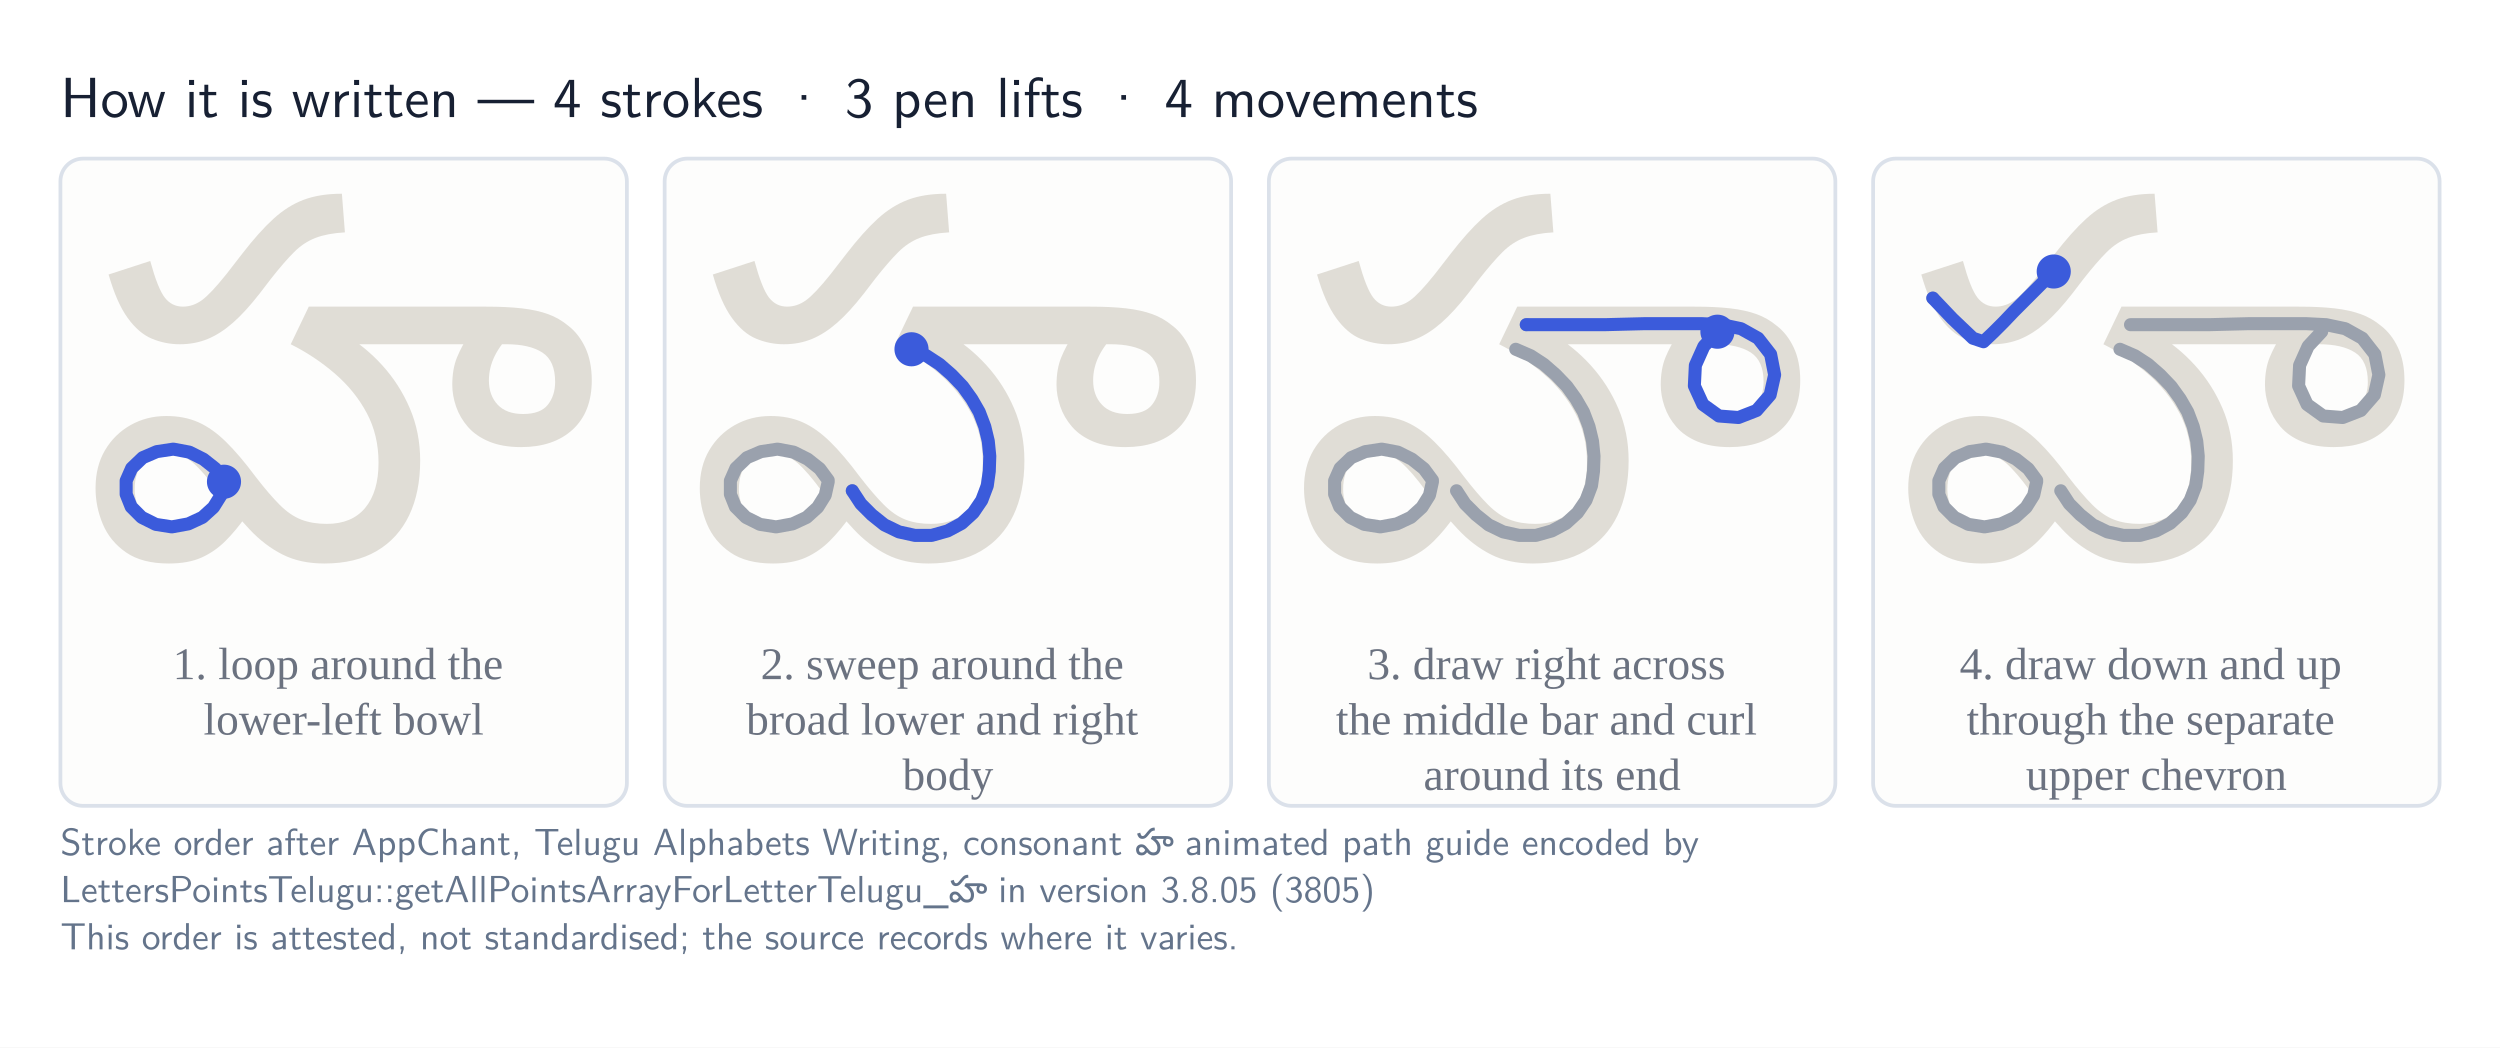
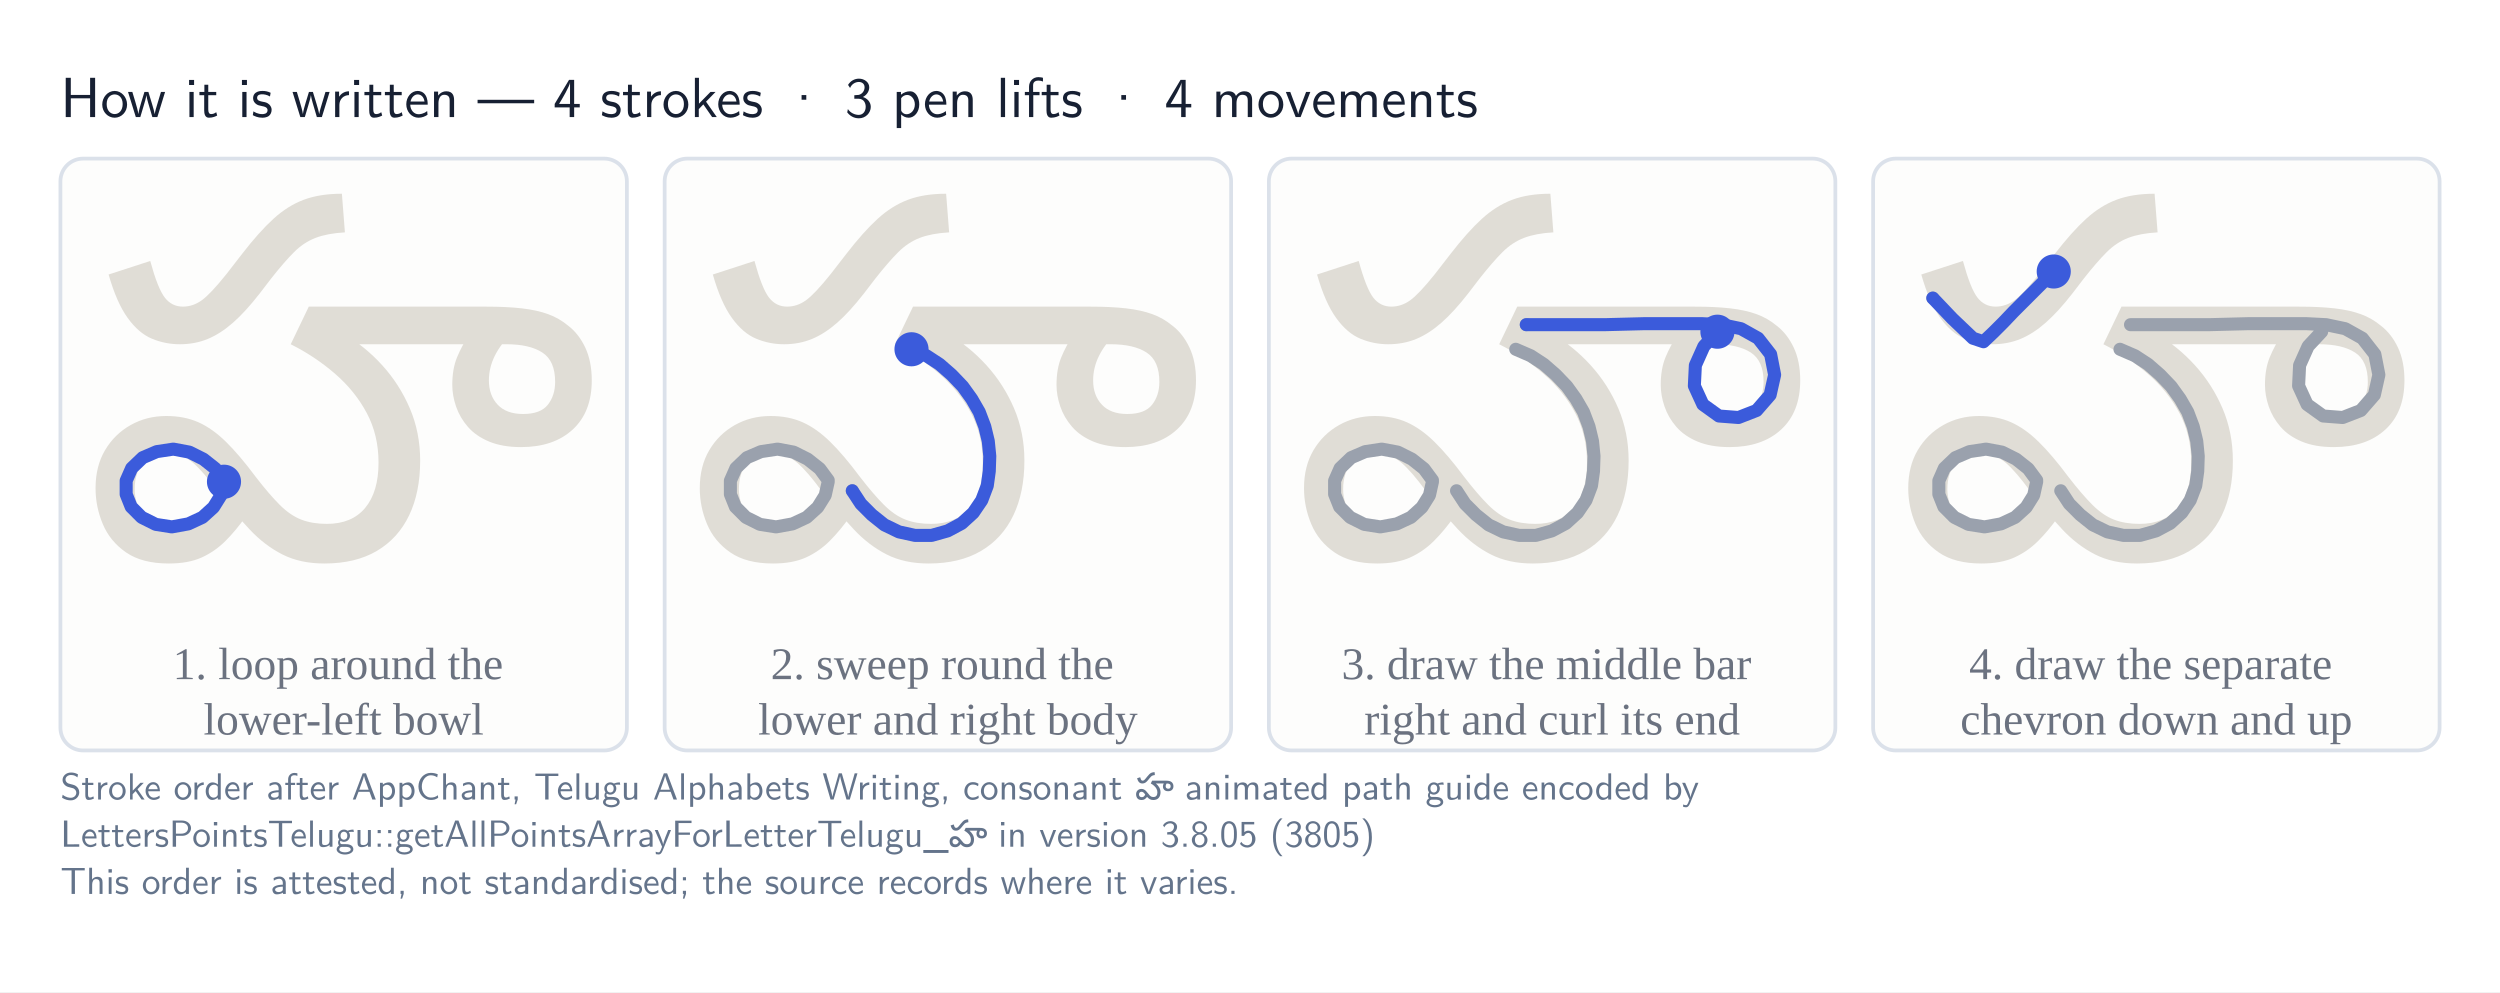
- <svg xmlns="http://www.w3.org/2000/svg" width="662" height="277.39" viewBox="0 0 662 277.39" role="img" aria-label="How to write హ: 4 strokes · 3 pen lifts · 4 movements">
-   <rect x="0" y="0" width="662" height="277.39" fill="#ffffff" />
+ <svg xmlns="http://www.w3.org/2000/svg" width="662" height="262.72" viewBox="0 0 662 262.72" role="img" aria-label="How to write హ: 4 strokes · 3 pen lifts · 4 movements">
+   <rect x="0" y="0" width="662" height="262.72" fill="#ffffff" />
  <text x="16" y="31" font-family="Latin Modern Sans, sans-serif" font-size="15" fill="#172033">How it is written — 4 strokes · 3 pen lifts · 4 movements</text>
-   <rect x="16" y="42" width="150" height="171.39" rx="6" fill="#fdfdfc" stroke="#dbe1ea" stroke-width="1" />
-   <svg x="16" y="42" width="150" height="171.39" viewBox="-41 -795 1129 1290" preserveAspectRatio="xMidYMid meet" overflow="hidden">
+   <rect x="16" y="42" width="150" height="156.72" rx="6" fill="#fdfdfc" stroke="#dbe1ea" stroke-width="1" />
+   <svg x="16" y="42" width="150" height="156.72" viewBox="-41 -795 1129 1179.6" preserveAspectRatio="xMidYMid meet" overflow="hidden">
    <g transform="scale(1,-1)">
      <path class="ductus__glyph" d="M485 -12Q437 -12 401.5 6Q366 24 336 56Q306 88 273 131Q244 171 223 189Q202 207 172 207Q144 207 125.5 189Q107 171 107 136Q107 105 126.5 84Q146 63 180 63Q214 63 236.5 83Q259 103 275 141L328 81Q309 54 288 33Q267 12 240.5 0Q214 -12 175 -12Q122 -12 90 10Q58 32 43.5 66.5Q29 101 29 138Q29 182 48 214Q67 246 99 264Q131 282 170 282Q206 282 234 269.5Q262 257 289 230.5Q316 204 348 161Q375 126 396 105Q417 84 439 75.5Q461 67 490 67Q540 67 566.5 99Q593 131 593 189Q593 244 569.5 288Q546 332 506 366.5Q466 401 418 425L454 500Q464 496 479 487.5Q494 479 503 471L523 446Q566 421 600.5 383Q635 345 655.5 297Q676 249 676 193Q676 130 654 84Q632 38 589.5 13Q547 -12 485 -12ZM877 220Q840 220 813.5 231Q787 242 771 260.5Q755 279 747.5 301Q740 323 740 344Q740 376 749.5 399Q759 422 773 443L861 450Q836 425 824.5 401.5Q813 378 813 353Q813 323 830.5 304.5Q848 286 881 286Q916 286 930.5 304.5Q945 323 945 350Q945 392 919.5 408.5Q894 425 848 425L444 425L454 500L806 500Q849 500 879 496.5Q909 493 931 485Q953 477 971 462Q992 446 1005 418.5Q1018 391 1018 353Q1018 290 980 255Q942 220 877 220ZM197 425Q168 425 141.5 436Q115 447 93 477.5Q71 508 55 564L138 591Q153 536 167 518Q181 500 203 500Q223 500 240.5 512.5Q258 525 290 565L321 605Q355 649 383.5 675Q412 701 444 713Q476 725 520 725L526 648Q491 646 467.5 637Q444 628 424.5 608.5Q405 589 379 556L356 526Q328 490 303 468Q278 446 252.5 435.5Q227 425 197 425Z" fill="#e0ddd6" fill-rule="nonzero" />
      <path class="ductus__done" d="M285 154 L285 154" fill="none" stroke="#9aa1ad" stroke-width="26" stroke-linecap="round" stroke-linejoin="round" />
      <path class="ductus__pen" d="M285 154 L268 177 L244 196 L216 210 L184 216 L151 211 L123 199 L101 178 L90 153 L90 126 L100 101 L121 80 L149 66 L181 61 L214 67 L242 80 L264 100 L279 124 L285 151" fill="none" stroke="#3b5bdb" stroke-width="26" stroke-linecap="round" stroke-linejoin="round" />
      <circle class="ductus__tip" cx="285" cy="151" r="34" fill="#3b5bdb" />
    </g>
    <text class="ductus__caption" x="523.5" y="242.5" text-anchor="middle" font-size="90.5" fill="#6b7280">
      <tspan x="523.5" y="242.5">1. loop around the</tspan>
      <tspan x="523.5" y="352.9">lower-left bowl</tspan>
    </text>
  </svg>
-   <rect x="176" y="42" width="150" height="171.39" rx="6" fill="#fdfdfc" stroke="#dbe1ea" stroke-width="1" />
-   <svg x="176" y="42" width="150" height="171.39" viewBox="-41 -795 1129 1290" preserveAspectRatio="xMidYMid meet" overflow="hidden">
+   <rect x="176" y="42" width="150" height="156.72" rx="6" fill="#fdfdfc" stroke="#dbe1ea" stroke-width="1" />
+   <svg x="176" y="42" width="150" height="156.72" viewBox="-41 -795 1129 1179.6" preserveAspectRatio="xMidYMid meet" overflow="hidden">
    <g transform="scale(1,-1)">
      <path class="ductus__glyph" d="M485 -12Q437 -12 401.5 6Q366 24 336 56Q306 88 273 131Q244 171 223 189Q202 207 172 207Q144 207 125.5 189Q107 171 107 136Q107 105 126.5 84Q146 63 180 63Q214 63 236.5 83Q259 103 275 141L328 81Q309 54 288 33Q267 12 240.5 0Q214 -12 175 -12Q122 -12 90 10Q58 32 43.5 66.5Q29 101 29 138Q29 182 48 214Q67 246 99 264Q131 282 170 282Q206 282 234 269.5Q262 257 289 230.5Q316 204 348 161Q375 126 396 105Q417 84 439 75.5Q461 67 490 67Q540 67 566.5 99Q593 131 593 189Q593 244 569.5 288Q546 332 506 366.5Q466 401 418 425L454 500Q464 496 479 487.5Q494 479 503 471L523 446Q566 421 600.5 383Q635 345 655.5 297Q676 249 676 193Q676 130 654 84Q632 38 589.5 13Q547 -12 485 -12ZM877 220Q840 220 813.5 231Q787 242 771 260.5Q755 279 747.5 301Q740 323 740 344Q740 376 749.5 399Q759 422 773 443L861 450Q836 425 824.5 401.5Q813 378 813 353Q813 323 830.5 304.5Q848 286 881 286Q916 286 930.5 304.5Q945 323 945 350Q945 392 919.5 408.5Q894 425 848 425L444 425L454 500L806 500Q849 500 879 496.5Q909 493 931 485Q953 477 971 462Q992 446 1005 418.5Q1018 391 1018 353Q1018 290 980 255Q942 220 877 220ZM197 425Q168 425 141.5 436Q115 447 93 477.5Q71 508 55 564L138 591Q153 536 167 518Q181 500 203 500Q223 500 240.5 512.5Q258 525 290 565L321 605Q355 649 383.5 675Q412 701 444 713Q476 725 520 725L526 648Q491 646 467.5 637Q444 628 424.5 608.5Q405 589 379 556L356 526Q328 490 303 468Q278 446 252.5 435.5Q227 425 197 425Z" fill="#e0ddd6" fill-rule="nonzero" />
      <path class="ductus__done" d="M285 154 L268 177 L244 196 L216 210 L184 216 L151 211 L123 199 L101 178 L90 153 L90 126 L100 101 L121 80 L149 66 L181 61 L214 67 L242 80 L264 100 L279 124 L285 151" fill="none" stroke="#9aa1ad" stroke-width="26" stroke-linecap="round" stroke-linejoin="round" />
      <path class="ductus__done" d="M333 133 L333 133" fill="none" stroke="#9aa1ad" stroke-width="26" stroke-linecap="round" stroke-linejoin="round" />
      <path class="ductus__pen" d="M333 133 L350 107 L372 85 L397 65 L426 51 L458 44 L491 44 L523 53 L551 68 L574 89 L591 114 L602 143 L606 172 L607 202 L604 232 L597 261 L586 290 L571 316 L553 341 L531 364 L507 385 L481 402 L451 415" fill="none" stroke="#3b5bdb" stroke-width="26" stroke-linecap="round" stroke-linejoin="round" />
      <circle class="ductus__tip" cx="451" cy="415" r="34" fill="#3b5bdb" />
    </g>
    <text class="ductus__caption" x="523.5" y="242.5" text-anchor="middle" font-size="90.5" fill="#6b7280">
-       <tspan x="523.5" y="242.5">2. sweep around the</tspan>
-       <tspan x="523.5" y="352.9">broad lower and right</tspan>
-       <tspan x="523.5" y="463.3">body</tspan>
+       <tspan x="523.5" y="242.5">2. sweep round the</tspan>
+       <tspan x="523.5" y="352.9">lower and right body</tspan>
    </text>
  </svg>
-   <rect x="336" y="42" width="150" height="171.39" rx="6" fill="#fdfdfc" stroke="#dbe1ea" stroke-width="1" />
-   <svg x="336" y="42" width="150" height="171.39" viewBox="-41 -795 1129 1290" preserveAspectRatio="xMidYMid meet" overflow="hidden">
+   <rect x="336" y="42" width="150" height="156.72" rx="6" fill="#fdfdfc" stroke="#dbe1ea" stroke-width="1" />
+   <svg x="336" y="42" width="150" height="156.72" viewBox="-41 -795 1129 1179.6" preserveAspectRatio="xMidYMid meet" overflow="hidden">
    <g transform="scale(1,-1)">
      <path class="ductus__glyph" d="M485 -12Q437 -12 401.5 6Q366 24 336 56Q306 88 273 131Q244 171 223 189Q202 207 172 207Q144 207 125.5 189Q107 171 107 136Q107 105 126.5 84Q146 63 180 63Q214 63 236.5 83Q259 103 275 141L328 81Q309 54 288 33Q267 12 240.5 0Q214 -12 175 -12Q122 -12 90 10Q58 32 43.5 66.5Q29 101 29 138Q29 182 48 214Q67 246 99 264Q131 282 170 282Q206 282 234 269.5Q262 257 289 230.5Q316 204 348 161Q375 126 396 105Q417 84 439 75.5Q461 67 490 67Q540 67 566.5 99Q593 131 593 189Q593 244 569.5 288Q546 332 506 366.5Q466 401 418 425L454 500Q464 496 479 487.5Q494 479 503 471L523 446Q566 421 600.5 383Q635 345 655.5 297Q676 249 676 193Q676 130 654 84Q632 38 589.5 13Q547 -12 485 -12ZM877 220Q840 220 813.5 231Q787 242 771 260.5Q755 279 747.5 301Q740 323 740 344Q740 376 749.5 399Q759 422 773 443L861 450Q836 425 824.5 401.5Q813 378 813 353Q813 323 830.5 304.5Q848 286 881 286Q916 286 930.5 304.5Q945 323 945 350Q945 392 919.5 408.5Q894 425 848 425L444 425L454 500L806 500Q849 500 879 496.5Q909 493 931 485Q953 477 971 462Q992 446 1005 418.5Q1018 391 1018 353Q1018 290 980 255Q942 220 877 220ZM197 425Q168 425 141.5 436Q115 447 93 477.5Q71 508 55 564L138 591Q153 536 167 518Q181 500 203 500Q223 500 240.5 512.5Q258 525 290 565L321 605Q355 649 383.5 675Q412 701 444 713Q476 725 520 725L526 648Q491 646 467.5 637Q444 628 424.5 608.5Q405 589 379 556L356 526Q328 490 303 468Q278 446 252.5 435.5Q227 425 197 425Z" fill="#e0ddd6" fill-rule="nonzero" />
      <path class="ductus__done" d="M285 154 L268 177 L244 196 L216 210 L184 216 L151 211 L123 199 L101 178 L90 153 L90 126 L100 101 L121 80 L149 66 L181 61 L214 67 L242 80 L264 100 L279 124 L285 151" fill="none" stroke="#9aa1ad" stroke-width="26" stroke-linecap="round" stroke-linejoin="round" />
      <path class="ductus__done" d="M333 133 L350 107 L372 85 L397 65 L426 51 L458 44 L491 44 L523 53 L551 68 L574 89 L591 114 L602 143 L606 172 L607 202 L604 232 L597 261 L586 290 L571 316 L553 341 L531 364 L507 385 L481 402 L451 415" fill="none" stroke="#9aa1ad" stroke-width="26" stroke-linecap="round" stroke-linejoin="round" />
      <path class="ductus__done" d="M472 464 L472 464" fill="none" stroke="#9aa1ad" stroke-width="26" stroke-linecap="round" stroke-linejoin="round" />
      <path class="ductus__pen" d="M472 464 L511 464 L550 464 L589 464 L628 464 L667 465 L706 466 L745 466 L784 466 L823 466 L862 464 L900 456 L934 437 L959 405 L967 364 L958 324 L931 293 L895 279 L856 282 L824 305 L807 342 L809 383 L826 421 L853 450" fill="none" stroke="#3b5bdb" stroke-width="26" stroke-linecap="round" stroke-linejoin="round" />
      <circle class="ductus__tip" cx="853" cy="450" r="34" fill="#3b5bdb" />
    </g>
    <text class="ductus__caption" x="523.5" y="242.5" text-anchor="middle" font-size="90.5" fill="#6b7280">
-       <tspan x="523.5" y="242.5">3. draw right across</tspan>
-       <tspan x="523.5" y="352.9">the middle bar and curl</tspan>
-       <tspan x="523.5" y="463.3">around its end</tspan>
+       <tspan x="523.5" y="242.5">3. draw the middle bar</tspan>
+       <tspan x="523.5" y="352.9">right and curl its end</tspan>
    </text>
  </svg>
-   <rect x="496" y="42" width="150" height="171.39" rx="6" fill="#fdfdfc" stroke="#dbe1ea" stroke-width="1" />
-   <svg x="496" y="42" width="150" height="171.39" viewBox="-41 -795 1129 1290" preserveAspectRatio="xMidYMid meet" overflow="hidden">
+   <rect x="496" y="42" width="150" height="156.72" rx="6" fill="#fdfdfc" stroke="#dbe1ea" stroke-width="1" />
+   <svg x="496" y="42" width="150" height="156.72" viewBox="-41 -795 1129 1179.6" preserveAspectRatio="xMidYMid meet" overflow="hidden">
    <g transform="scale(1,-1)">
      <path class="ductus__glyph" d="M485 -12Q437 -12 401.5 6Q366 24 336 56Q306 88 273 131Q244 171 223 189Q202 207 172 207Q144 207 125.5 189Q107 171 107 136Q107 105 126.5 84Q146 63 180 63Q214 63 236.5 83Q259 103 275 141L328 81Q309 54 288 33Q267 12 240.5 0Q214 -12 175 -12Q122 -12 90 10Q58 32 43.5 66.5Q29 101 29 138Q29 182 48 214Q67 246 99 264Q131 282 170 282Q206 282 234 269.5Q262 257 289 230.5Q316 204 348 161Q375 126 396 105Q417 84 439 75.5Q461 67 490 67Q540 67 566.5 99Q593 131 593 189Q593 244 569.5 288Q546 332 506 366.5Q466 401 418 425L454 500Q464 496 479 487.5Q494 479 503 471L523 446Q566 421 600.5 383Q635 345 655.5 297Q676 249 676 193Q676 130 654 84Q632 38 589.5 13Q547 -12 485 -12ZM877 220Q840 220 813.5 231Q787 242 771 260.5Q755 279 747.5 301Q740 323 740 344Q740 376 749.5 399Q759 422 773 443L861 450Q836 425 824.5 401.5Q813 378 813 353Q813 323 830.5 304.5Q848 286 881 286Q916 286 930.5 304.5Q945 323 945 350Q945 392 919.5 408.5Q894 425 848 425L444 425L454 500L806 500Q849 500 879 496.5Q909 493 931 485Q953 477 971 462Q992 446 1005 418.5Q1018 391 1018 353Q1018 290 980 255Q942 220 877 220ZM197 425Q168 425 141.5 436Q115 447 93 477.5Q71 508 55 564L138 591Q153 536 167 518Q181 500 203 500Q223 500 240.5 512.5Q258 525 290 565L321 605Q355 649 383.5 675Q412 701 444 713Q476 725 520 725L526 648Q491 646 467.5 637Q444 628 424.5 608.5Q405 589 379 556L356 526Q328 490 303 468Q278 446 252.5 435.5Q227 425 197 425Z" fill="#e0ddd6" fill-rule="nonzero" />
      <path class="ductus__done" d="M285 154 L268 177 L244 196 L216 210 L184 216 L151 211 L123 199 L101 178 L90 153 L90 126 L100 101 L121 80 L149 66 L181 61 L214 67 L242 80 L264 100 L279 124 L285 151" fill="none" stroke="#9aa1ad" stroke-width="26" stroke-linecap="round" stroke-linejoin="round" />
      <path class="ductus__done" d="M333 133 L350 107 L372 85 L397 65 L426 51 L458 44 L491 44 L523 53 L551 68 L574 89 L591 114 L602 143 L606 172 L607 202 L604 232 L597 261 L586 290 L571 316 L553 341 L531 364 L507 385 L481 402 L451 415" fill="none" stroke="#9aa1ad" stroke-width="26" stroke-linecap="round" stroke-linejoin="round" />
      <path class="ductus__done" d="M472 464 L511 464 L550 464 L589 464 L628 464 L667 465 L706 466 L745 466 L784 466 L823 466 L862 464 L900 456 L934 437 L959 405 L967 364 L958 324 L931 293 L895 279 L856 282 L824 305 L807 342 L809 383 L826 421 L853 450" fill="none" stroke="#9aa1ad" stroke-width="26" stroke-linecap="round" stroke-linejoin="round" />
      <path class="ductus__done" d="M78 517 L78 517" fill="none" stroke="#9aa1ad" stroke-width="26" stroke-linecap="round" stroke-linejoin="round" />
      <path class="ductus__pen" d="M78 517 L98 496 L117 476 L138 456 L158 437 L179 430 L199 449 L219 469 L239 490 L259 510 L279 530 L299 550 L319 570" fill="none" stroke="#3b5bdb" stroke-width="26" stroke-linecap="round" stroke-linejoin="round" />
      <circle class="ductus__tip" cx="319" cy="570" r="34" fill="#3b5bdb" />
    </g>
    <text class="ductus__caption" x="523.5" y="242.5" text-anchor="middle" font-size="90.5" fill="#6b7280">
-       <tspan x="523.5" y="242.5">4. draw down and up</tspan>
-       <tspan x="523.5" y="352.9">through the separate</tspan>
-       <tspan x="523.5" y="463.3">upper chevron</tspan>
+       <tspan x="523.5" y="242.5">4. draw the separate</tspan>
+       <tspan x="523.5" y="352.9">chevron down and up</tspan>
    </text>
  </svg>
-   <text x="16" y="226.39" font-family="Latin Modern Sans, sans-serif" font-size="10" fill="#64748b">Stroke order after AppChant, Telugu Alphabets Writing, consonant హ animated path guide encoded by</text>
-   <text x="16" y="238.89" font-family="Latin Modern Sans, sans-serif" font-size="10" fill="#64748b">LettersPointsTelugu::getAllPointsArrayForLetterTelugu_హ in version 3.8.05 (3805)</text>
-   <text x="16" y="251.39" font-family="Latin Modern Sans, sans-serif" font-size="10" fill="#64748b">This order is attested, not standardised; the source records where it varies.</text>
+   <text x="16" y="211.72" font-family="Latin Modern Sans, sans-serif" font-size="10" fill="#64748b">Stroke order after AppChant, Telugu Alphabets Writing, consonant హ animated path guide encoded by</text>
+   <text x="16" y="224.22" font-family="Latin Modern Sans, sans-serif" font-size="10" fill="#64748b">LettersPointsTelugu::getAllPointsArrayForLetterTelugu_హ in version 3.8.05 (3805)</text>
+   <text x="16" y="236.72" font-family="Latin Modern Sans, sans-serif" font-size="10" fill="#64748b">This order is attested, not standardised; the source records where it varies.</text>
</svg>
